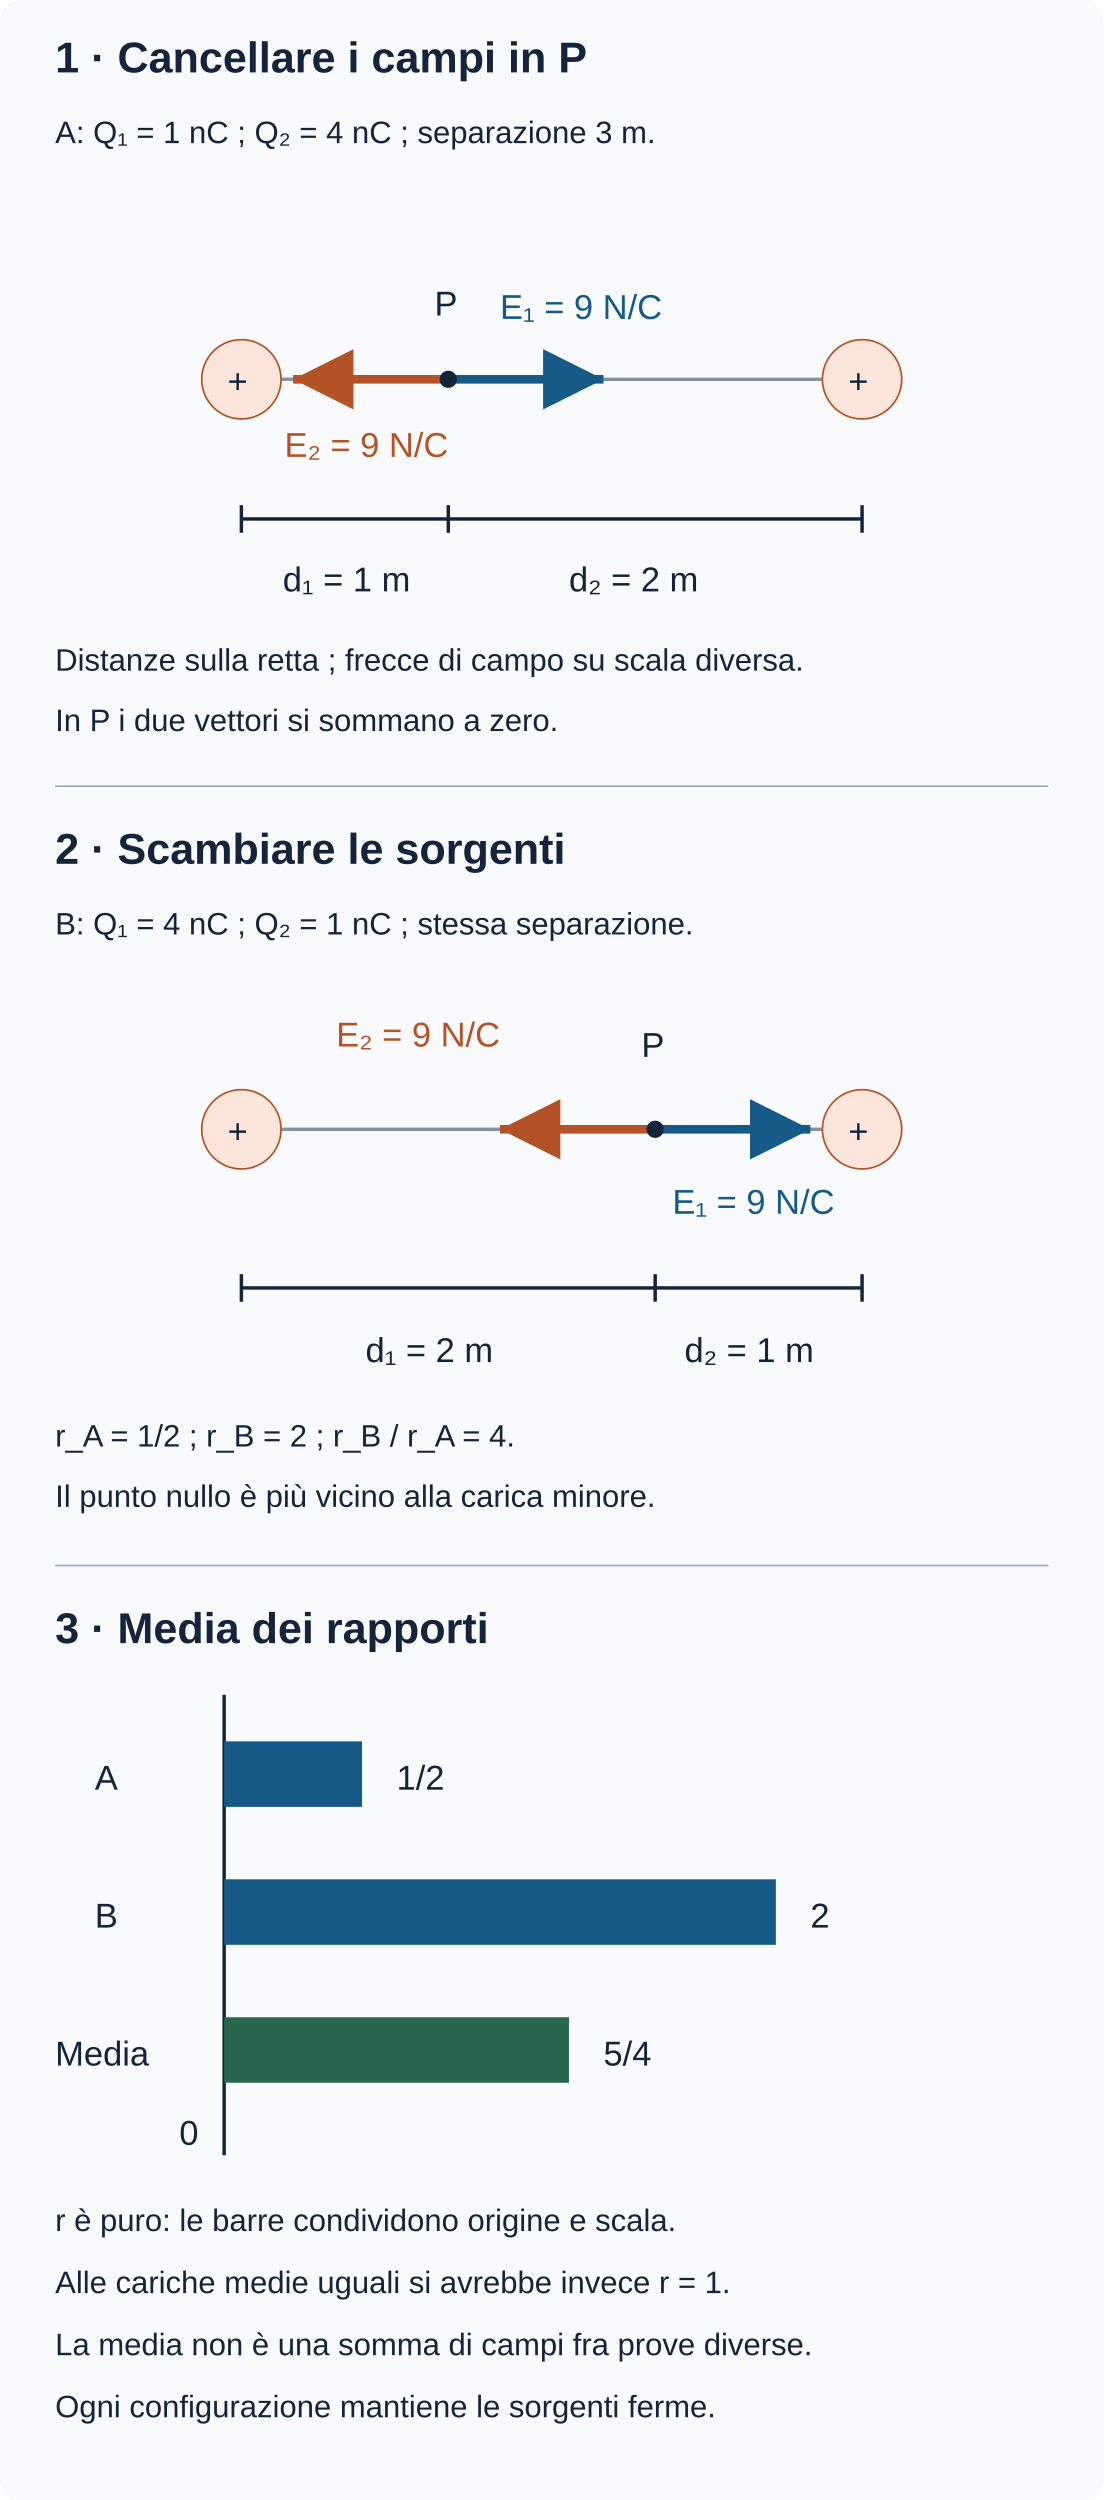
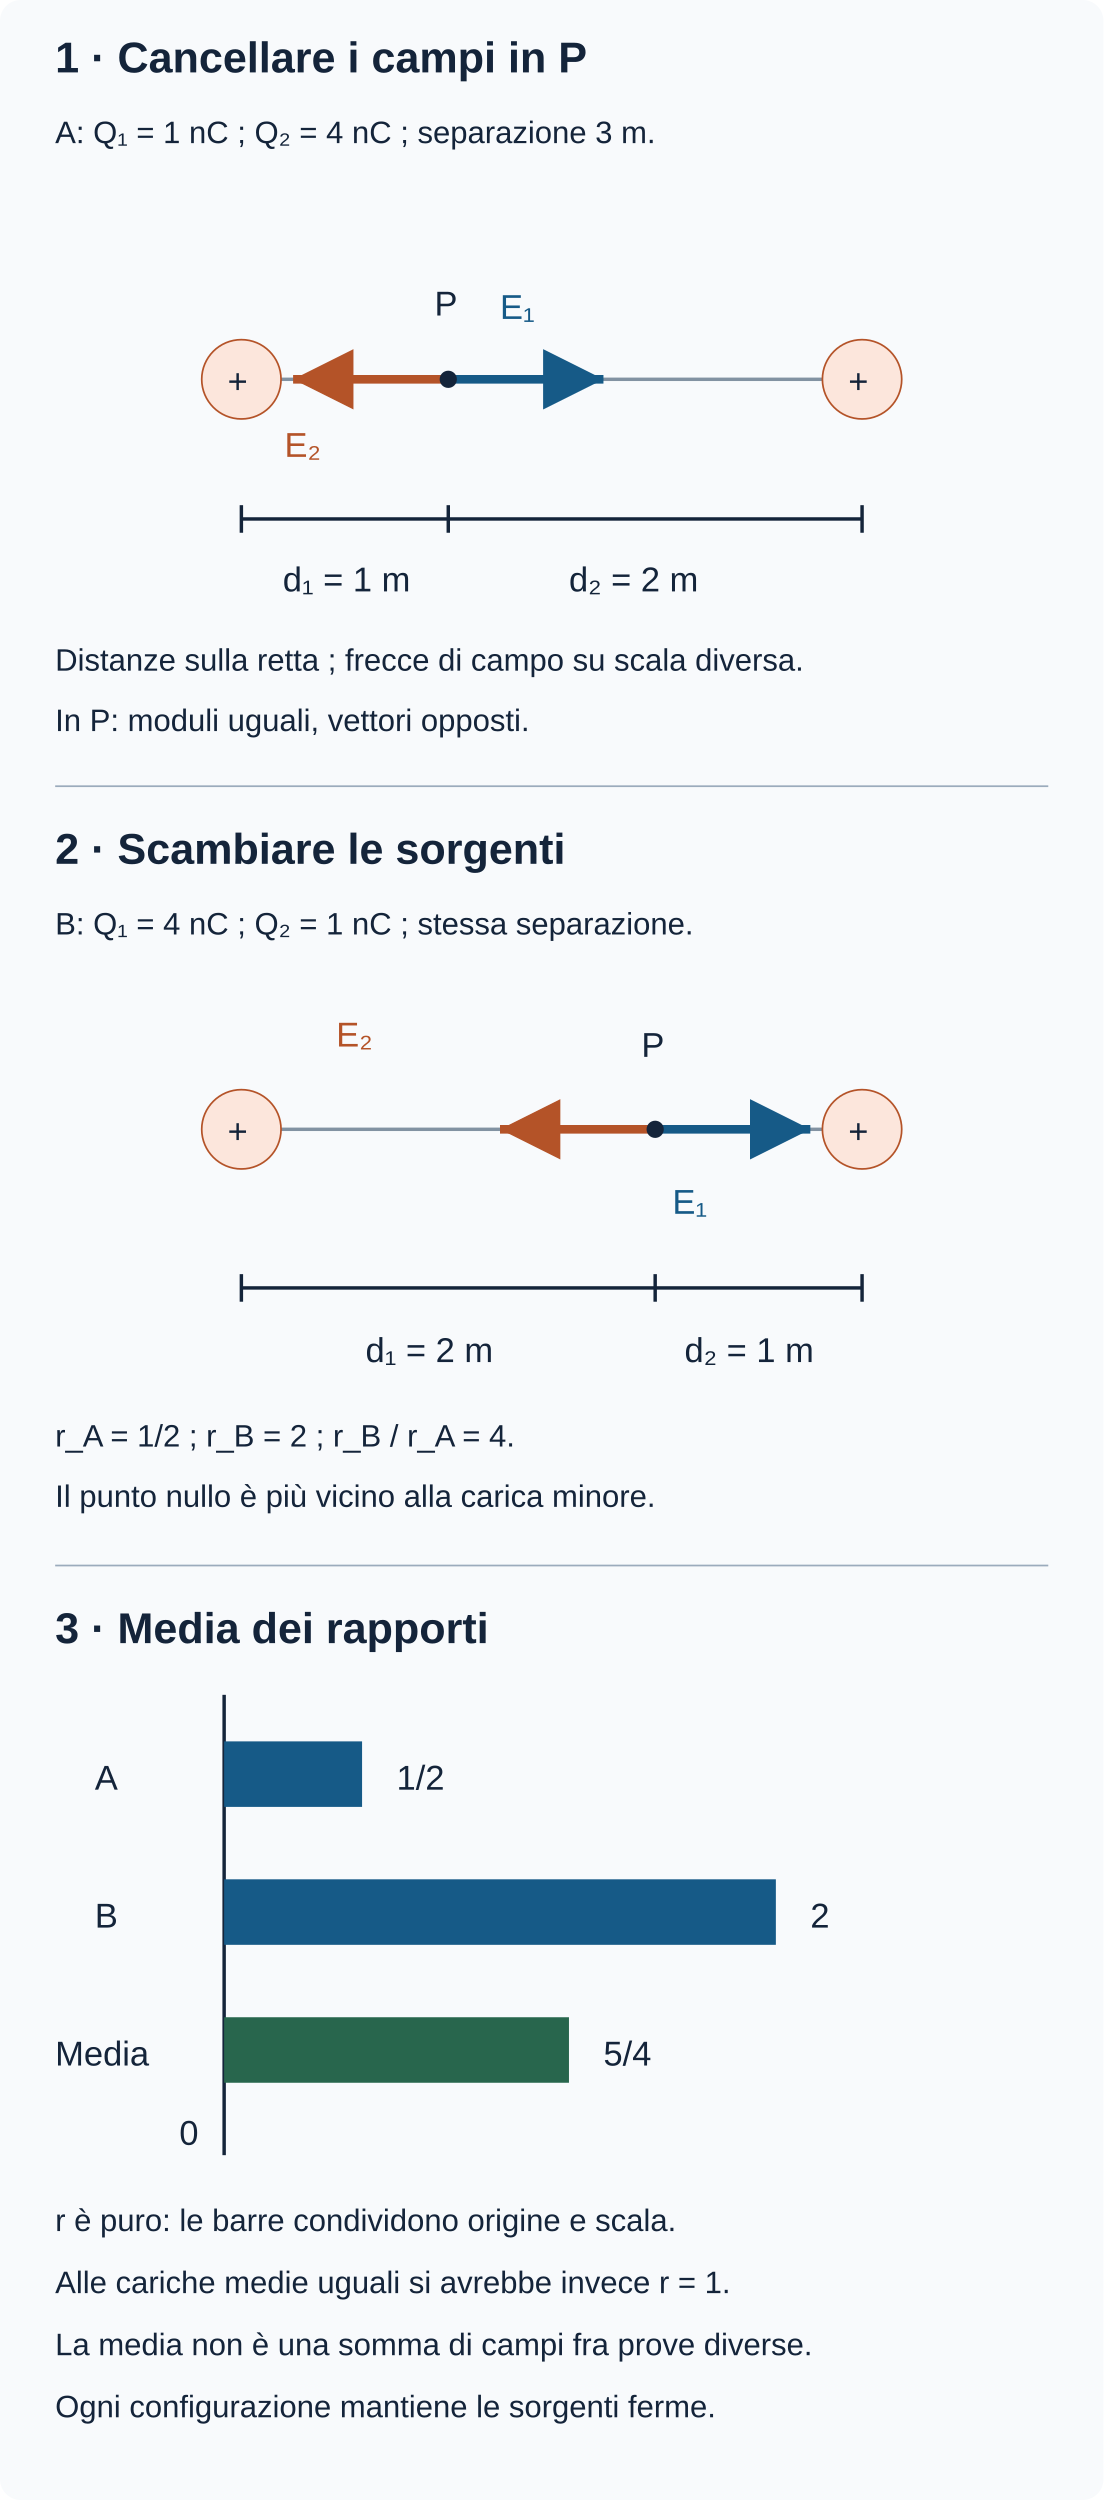
<svg xmlns="http://www.w3.org/2000/svg" viewBox="0 0 640 1450" role="img" aria-labelledby="title desc">
  <defs>
    <marker id="e1" viewBox="0 0 10 10" refX="10" refY="5" markerWidth="7" markerHeight="7" orient="auto">
      <path d="M0 0L10 5L0 10Z" fill="#165a87" />
    </marker>
    <marker id="e2" viewBox="0 0 10 10" refX="10" refY="5" markerWidth="7" markerHeight="7" orient="auto">
      <path d="M0 0L10 5L0 10Z" fill="#b45328" />
    </marker>
  </defs>
  <rect width="640" height="1450" rx="12" fill="#f8fafc" />
  <g font-family="Arial,sans-serif" font-size="20" fill="#14243a">
    <text x="32" y="42" font-size="25" font-weight="bold">1 · Cancellare i campi in P</text>
    <text x="32" y="83" font-size="18">A: Q₁ = 1 nC ; Q₂ = 4 nC ; separazione 3 m.</text>
    <path d="M140 220H500" stroke="#8292a2" stroke-width="2" />
    <circle cx="140" cy="220" r="23" fill="#fce6dc" stroke="#b45328" />
    <circle cx="500" cy="220" r="23" fill="#fce6dc" stroke="#b45328" />
    <text x="132" y="228">+</text>
    <text x="492" y="228">+</text>
    <path d="M260 220H350" stroke="#165a87" stroke-width="5" marker-end="url(#e1)" />
    <path d="M260 220H170" stroke="#b45328" stroke-width="5" marker-end="url(#e2)" />
    <circle cx="260" cy="220" r="5" fill="#14243a" />
    <text x="252" y="183">P</text>
-     <text x="290" y="185" fill="#165a87">E₁ = 9 N/C</text>
-     <text x="165" y="265" fill="#b45328">E₂ = 9 N/C</text>
+     <text x="290" y="185" fill="#165a87">E₁</text>
+     <text x="165" y="265" fill="#b45328">E₂</text>
    <path d="M140 293V309M260 293V309M500 293V309M140 301H500" fill="none" stroke="#14243a" stroke-width="2" />
    <text x="164" y="343">d₁ = 1 m</text>
    <text x="330" y="343">d₂ = 2 m</text>
    <text x="32" y="389" font-size="18">Distanze sulla retta ; frecce di campo su scala diversa.</text>
-     <text x="32" y="424" font-size="18">In P i due vettori si sommano a zero.</text>
+     <text x="32" y="424" font-size="18">In P: moduli uguali, vettori opposti.</text>
    <path d="M32 456H608" stroke="#9babbc" />
    <text x="32" y="501" font-size="25" font-weight="bold">2 · Scambiare le sorgenti</text>
    <text x="32" y="542" font-size="18">B: Q₁ = 4 nC ; Q₂ = 1 nC ; stessa separazione.</text>
    <path d="M140 655H500" stroke="#8292a2" stroke-width="2" />
    <circle cx="140" cy="655" r="23" fill="#fce6dc" stroke="#b45328" />
    <circle cx="500" cy="655" r="23" fill="#fce6dc" stroke="#b45328" />
    <text x="132" y="663">+</text>
    <text x="492" y="663">+</text>
    <path d="M380 655H470" stroke="#165a87" stroke-width="5" marker-end="url(#e1)" />
    <path d="M380 655H290" stroke="#b45328" stroke-width="5" marker-end="url(#e2)" />
    <circle cx="380" cy="655" r="5" fill="#14243a" />
    <text x="372" y="613">P</text>
-     <text x="195" y="607" fill="#b45328">E₂ = 9 N/C</text>
-     <text x="390" y="704" fill="#165a87">E₁ = 9 N/C</text>
+     <text x="195" y="607" fill="#b45328">E₂</text>
+     <text x="390" y="704" fill="#165a87">E₁</text>
    <path d="M140 739V755M380 739V755M500 739V755M140 747H500" fill="none" stroke="#14243a" stroke-width="2" />
    <text x="212" y="790">d₁ = 2 m</text>
    <text x="397" y="790">d₂ = 1 m</text>
    <text x="32" y="839" font-size="18">r_A = 1/2 ; r_B = 2 ; r_B / r_A = 4.</text>
    <text x="32" y="874" font-size="18">Il punto nullo è più vicino alla carica minore.</text>
    <path d="M32 908H608" stroke="#9babbc" />
    <text x="32" y="953" font-size="25" font-weight="bold">3 · Media dei rapporti</text>
    <path d="M130 983V1250" stroke="#14243a" stroke-width="2" />
    <rect x="130" y="1010" width="80" height="38" fill="#165a87" />
    <rect x="130" y="1090" width="320" height="38" fill="#165a87" />
    <rect x="130" y="1170" width="200" height="38" fill="#28664d" />
    <text x="55" y="1038">A</text>
    <text x="230" y="1038">1/2</text>
    <text x="55" y="1118">B</text>
    <text x="470" y="1118">2</text>
    <text x="32" y="1198">Media</text>
    <text x="350" y="1198">5/4</text>
    <text x="104" y="1244">0</text>
    <text x="32" y="1294" font-size="18">r è puro: le barre condividono origine e scala.</text>
    <text x="32" y="1330" font-size="18">Alle cariche medie uguali si avrebbe invece r = 1.</text>
    <text x="32" y="1366" font-size="18">La media non è una somma di campi fra prove diverse.</text>
    <text x="32" y="1402" font-size="18">Ogni configurazione mantiene le sorgenti ferme.</text>
  </g>
</svg>
